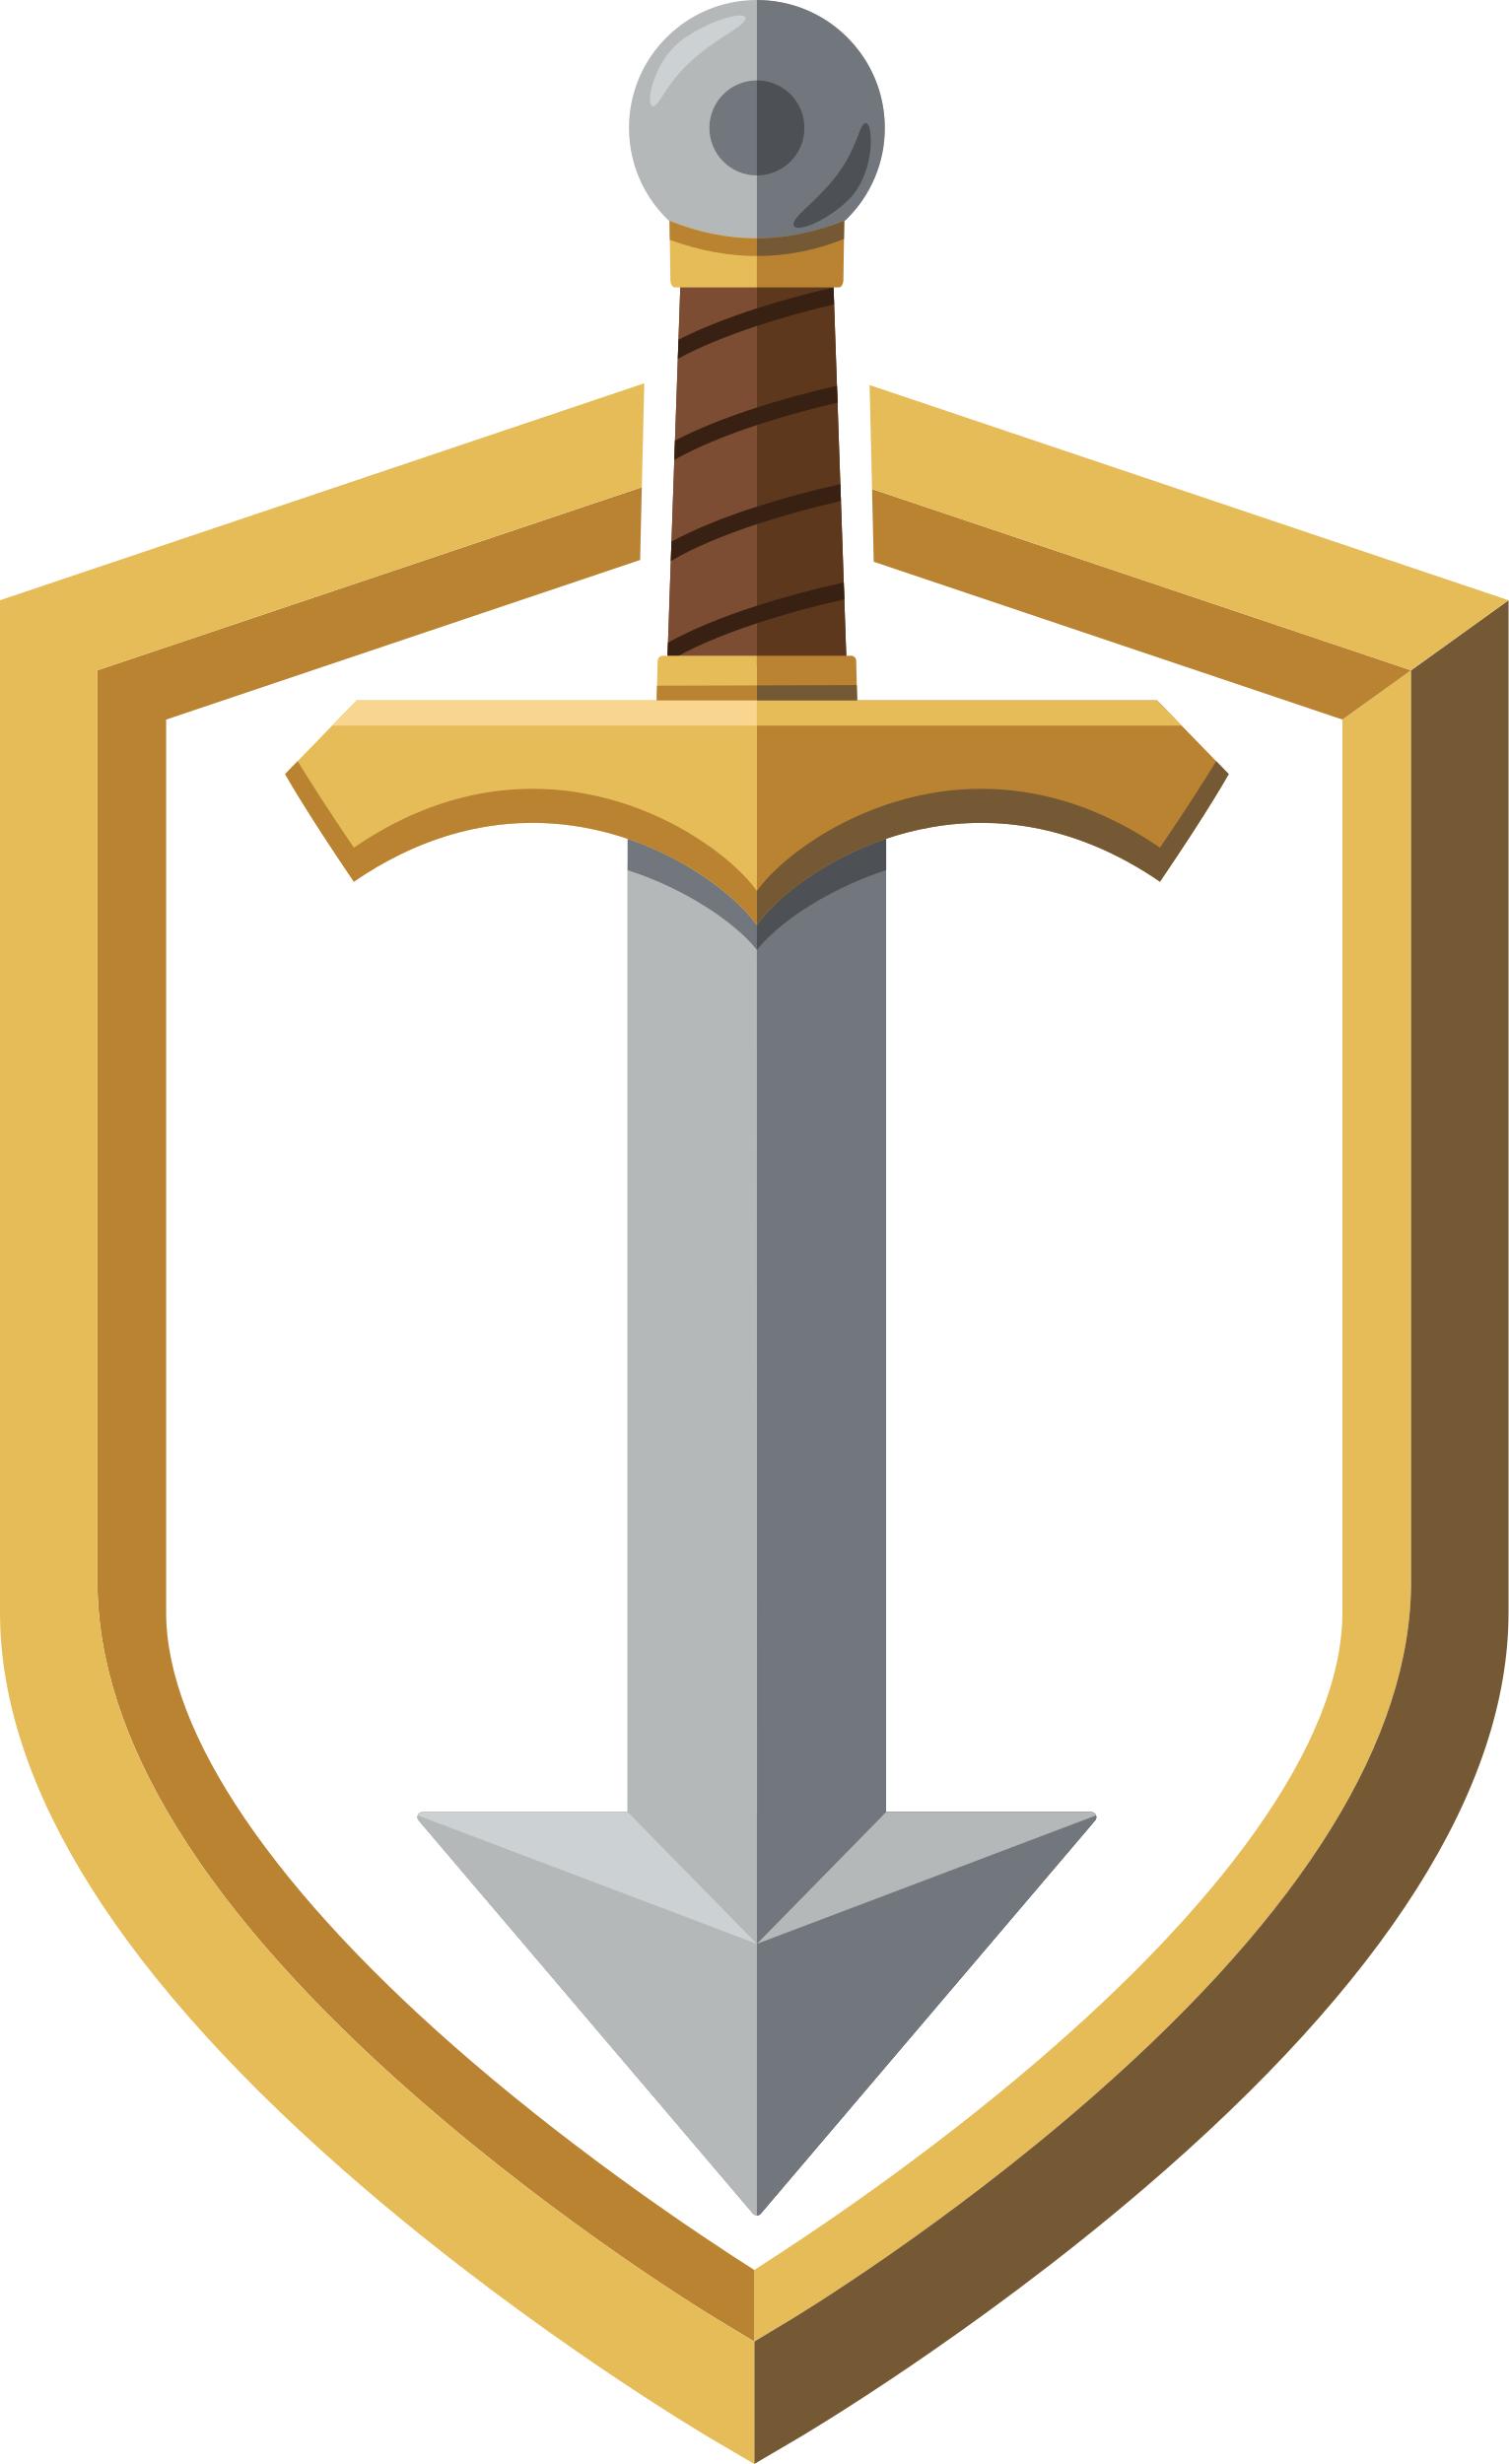
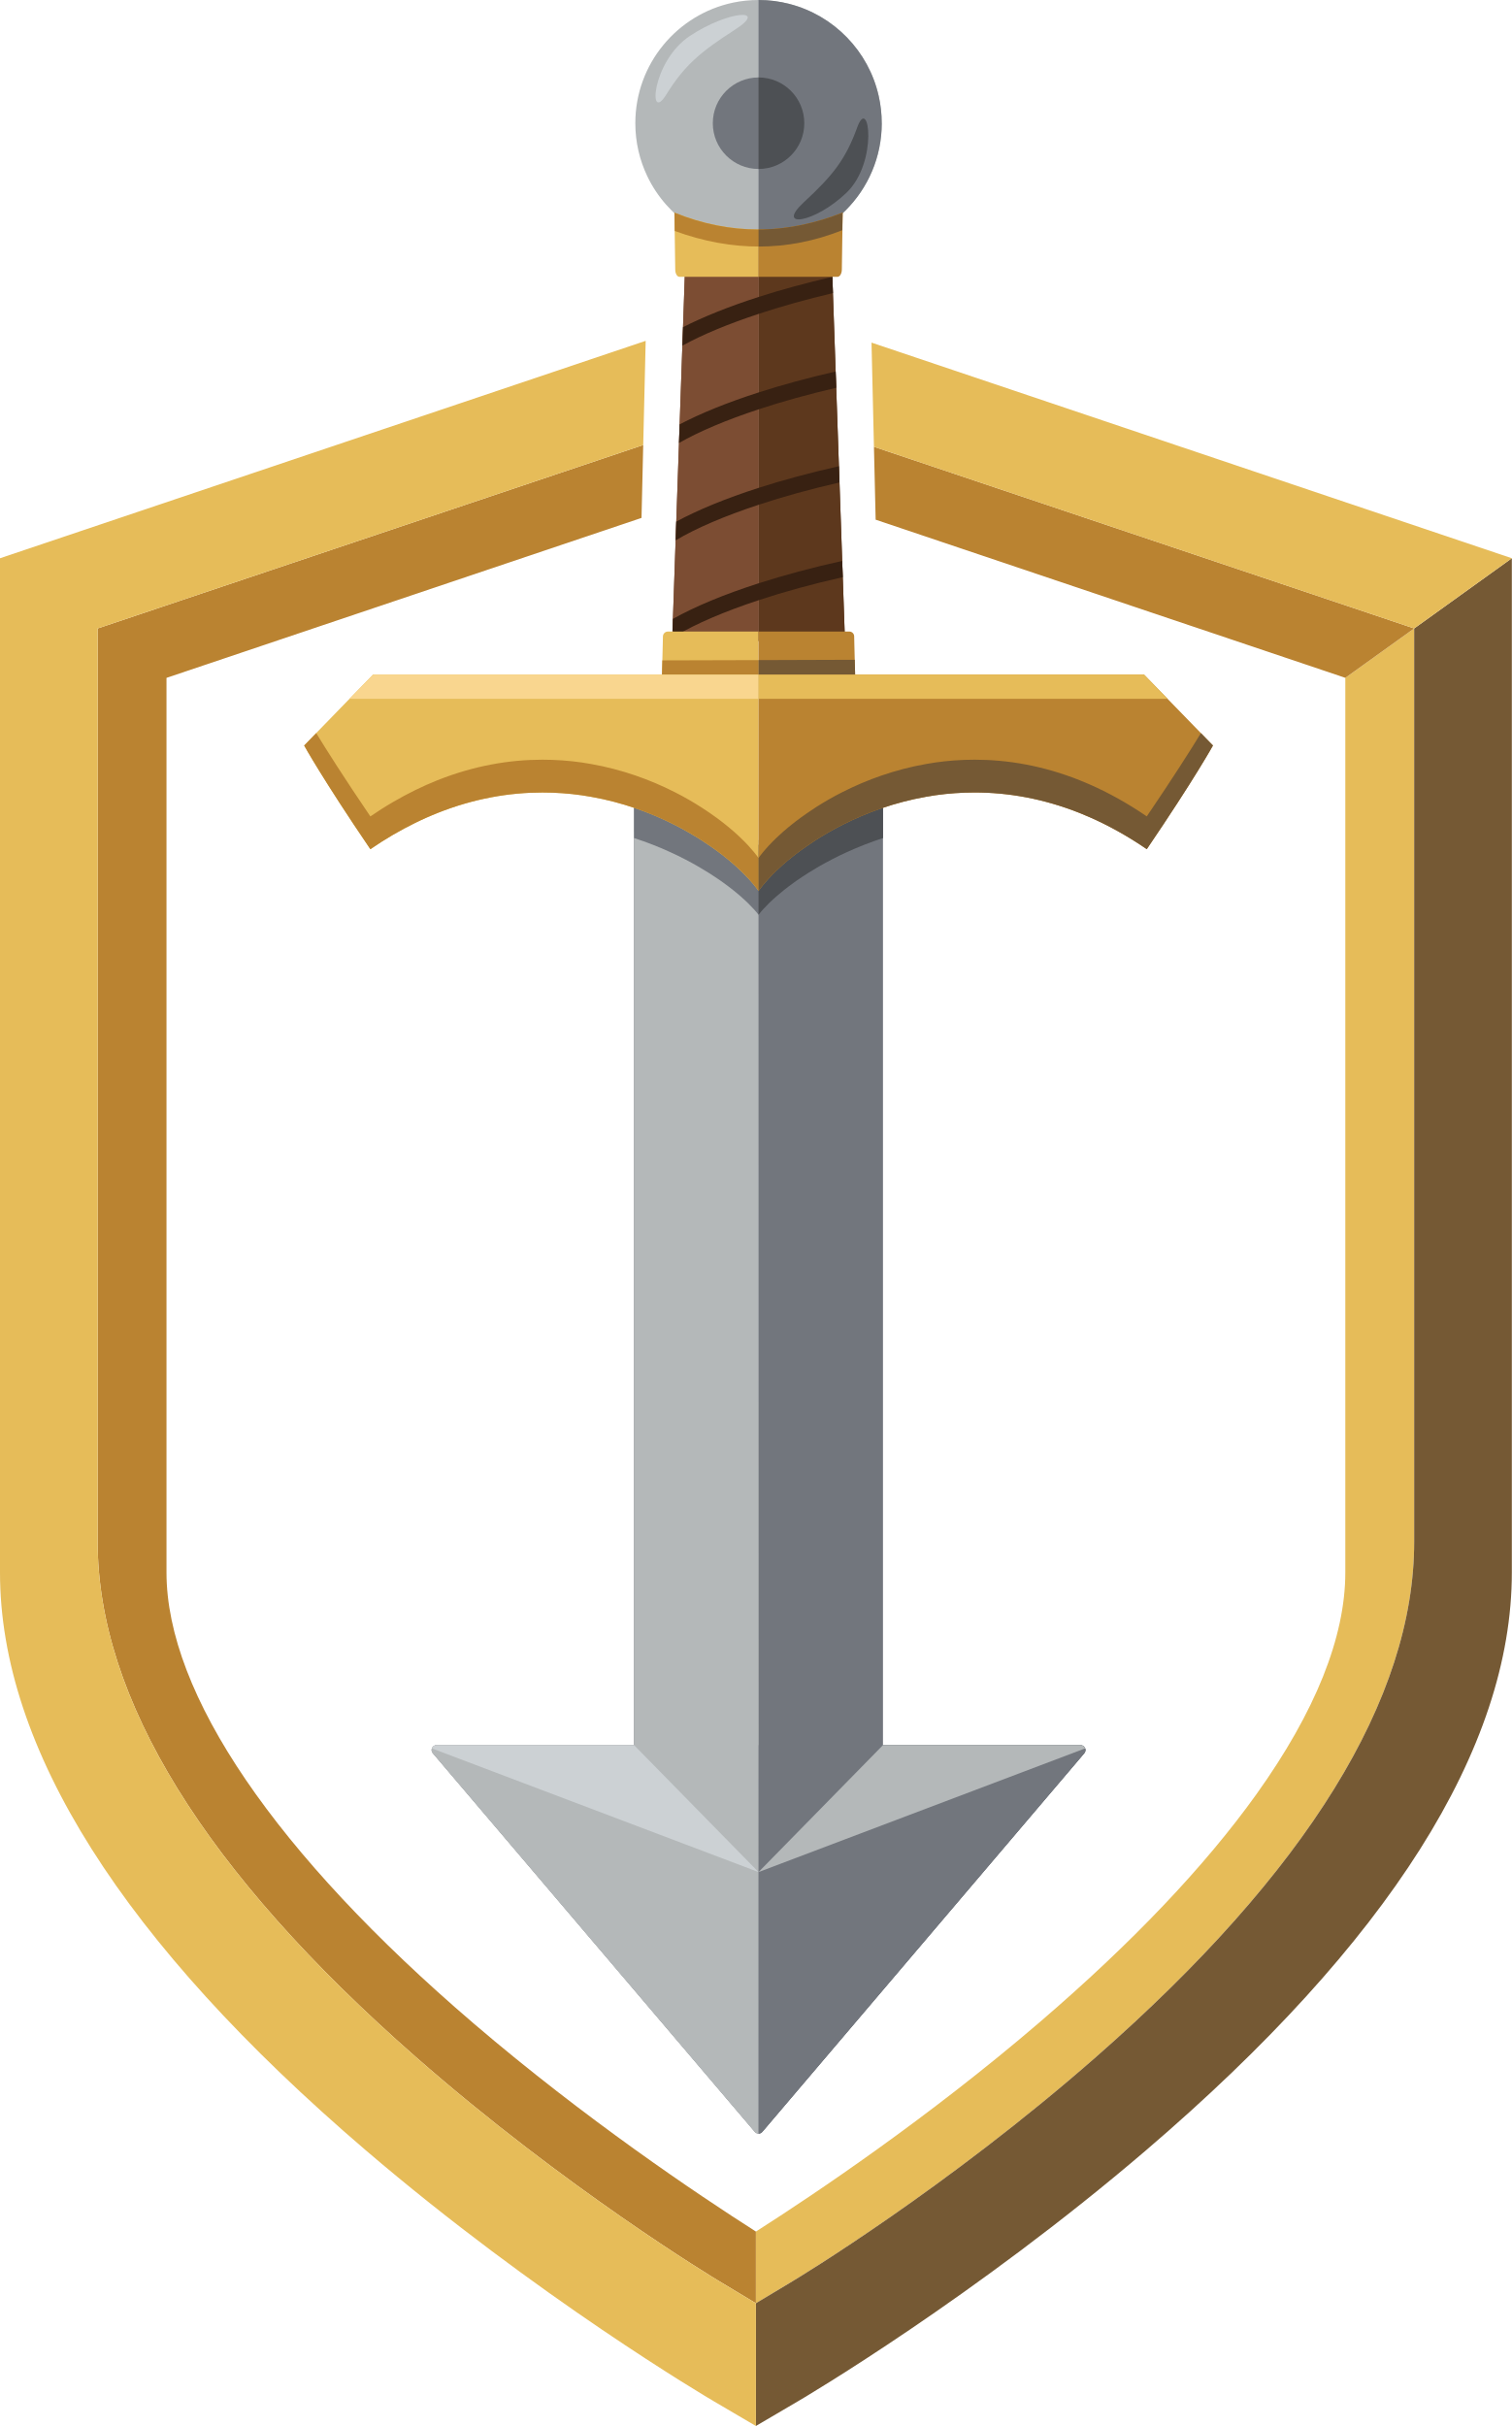
- <svg xmlns="http://www.w3.org/2000/svg" id="Ebene_2" data-name="Ebene 2" viewBox="0 0 454 741.57">
+ <svg xmlns="http://www.w3.org/2000/svg" id="Ebene_2" data-name="Ebene 2" viewBox="0 0 559 897.08">
  <defs>
    <style>
      .cls-1 {
        fill: #382112;
      }

      .cls-2 {
        fill: #b4b8b9;
      }

      .cls-3 {
        fill: #f9d68f;
      }

      .cls-4 {
        fill: #7c4d33;
      }

      .cls-5 {
        fill: #4d5054;
      }

      .cls-6 {
        fill: #72767d;
      }

      .cls-7 {
        fill: #ccd1d4;
      }

      .cls-8 {
        fill: #e6bc59;
      }

      .cls-9 {
        fill: #ba8331;
      }

      .cls-10 {
        fill: #5d381d;
      }

      .cls-11 {
        fill: #755934;
      }
    </style>
  </defs>
  <g id="Ebene_2-2" data-name="Ebene 2">
    <g>
-       <path class="cls-8" d="M424.66,201.73l-20.66,14.84v268.68c0,19.4-8.98,41.8-26.69,66.57-15.5,21.67-37.38,44.69-65.05,68.43-33.51,28.76-67.48,51.58-85.27,62.92v21.54h.01l11.02-6.63c1.87-1.12,46.16-27.91,91.09-67.32,63.41-55.63,95.56-107.68,95.56-154.72V201.73h-.01Z" />
-       <path class="cls-11" d="M424.67,201.73v274.31c0,47.04-32.15,99.09-95.56,154.72-44.93,39.41-89.22,66.2-91.09,67.32l-11.02,6.63h-.01v36.86s12.67-7.44,12.67-7.44c2.14-1.25,53.01-31.28,104.6-75.45,72.82-62.35,109.74-120.7,109.74-173.43V180.65l-29.33,21.08ZM215.98,698.08l11.01,6.63h0s-11.01-6.63-11.01-6.63Z" />
-       <path class="cls-9" d="M50,485.25V216.57l142.65-48.04.51-21.89L29.33,201.73v274.31c0,47.04,32.15,99.09,95.56,154.72,44.93,39.41,89.22,66.2,91.09,67.32l11.01,6.63v-21.54c-17.66-11.26-51.29-33.84-84.73-62.47-59.49-50.94-92.26-99.05-92.26-135.45ZM262.44,147.18l.51,21.89,94.16,31.71,1.17.39,45.72,15.4,20.66-14.84-162.22-54.55Z" />
-       <path class="cls-8" d="M215.98,698.08c-1.87-1.12-46.16-27.91-91.09-67.32-63.41-55.63-95.56-107.68-95.56-154.72V201.73l163.83-55.09.74-31.29L0,180.65v304.6c0,52.73,36.92,111.08,109.74,173.43,51.59,44.17,102.46,74.2,104.6,75.45l12.66,7.44v-36.86s-11.02-6.63-11.02-6.63ZM261.71,115.89l.73,31.29,162.22,54.55,29.34-21.08-192.29-64.76Z" />
-     </g>
-     <g>
-       <path class="cls-6" d="M329.58,547.88l-100.62,118.33c-.61.71-1.72.71-2.33,0l-100.62-118.33c-.85-.99-.14-2.52,1.16-2.52h61.73V242.78c15.89,5.77,29.46,0,33.37,5.01l5.52,16.27,7.88-3.67c3.92-5.01,15.13-11.85,31.01-17.61v302.58h61.73c1.31,0,2.02,1.53,1.17,2.52Z" />
-       <polygon class="cls-2" points="227.79 264.06 227.18 262.26 227.79 262.56 227.79 264.06" />
-       <path class="cls-2" d="M227.86,666.74c-.45.02-.91-.16-1.23-.53l-100.62-118.33c-.85-.99-.14-2.52,1.16-2.52h61.73v-285.47c4.02,1.31,7.82,2.8,11.36,4.43.79.36,1.57.73,2.34,1.1.68.34,1.36.68,2.03,1.03.07.03.15.07.22.11h.01c.73.38,1.46.76,2.17,1.16h0c.71.39,1.41.78,2.09,1.18,1.02.59,2.02,1.2,2.98,1.8.64.4,1.26.81,1.87,1.21.61.4,1.21.81,1.79,1.21.29.21.57.41.86.61.56.4,1.11.81,1.64,1.21.53.4,1.05.8,1.55,1.2.37.3.73.59,1.09.89.35.29.7.58,1.04.88.45.39.89.77,1.3,1.16.42.38.82.75,1.2,1.13,1.33,1.3,2.45,2.53,3.34,3.67l.07,382.87Z" />
-       <path class="cls-6" d="M329.58,547.88l-100.62,118.33c-.31.36-.74.54-1.17.53v-121.38h100.62c1.31,0,2.02,1.53,1.17,2.52Z" />
-       <path class="cls-2" d="M125.74,546.38c-.17.48-.12,1.05.27,1.5l100.62,118.33c.31.35.72.53,1.16.53v-81.71l-102.05-38.65Z" />
-       <path class="cls-7" d="M127.17,545.36c-.85,0-1.44.66-1.51,1.39.01-.13.04-.25.09-.37l102.05,38.65-38.89-39.67h-61.73Z" />
-       <path class="cls-6" d="M329.85,546.37c.17.48.12,1.06-.27,1.52l-100.63,118.33c-.31.35-.72.53-1.16.53v-81.71s102.06-38.66,102.06-38.66Z" />
-       <path class="cls-2" d="M328.4,545.36c.85,0,1.46.62,1.53,1.36-.01-.13-.04-.23-.08-.35l-102.06,38.66,38.89-39.67h61.72Z" />
-     </g>
-     <path class="cls-6" d="M266.68,244.78v17.11c-4.02,1.31-7.81,2.81-11.35,4.43-.79.36-1.57.73-2.34,1.1-.69.34-1.37.68-2.04,1.03h-.01c-.07.03-.14.07-.21.11-.74.38-1.47.77-2.18,1.16-.58.32-1.16.64-1.72.96-.25.15-.5.3-.75.44-.89.52-1.76,1.05-2.6,1.58-.64.4-1.27.8-1.88,1.21-.61.4-1.21.81-1.79,1.21-.29.2-.57.41-.85.61-.57.4-1.12.81-1.65,1.21-.53.4-1.05.8-1.55,1.2-.74.59-1.45,1.18-2.13,1.77-.45.39-.88.77-1.3,1.16-.42.38-.82.76-1.2,1.13-1.33,1.3-2.45,2.53-3.34,3.67-.89-1.14-2.01-2.37-3.34-3.67-.38-.38-.78-.75-1.2-1.13-.41-.39-.85-.77-1.3-1.16-.34-.3-.69-.59-1.04-.88-.36-.3-.72-.59-1.09-.89-.5-.4-1.02-.8-1.55-1.2-.53-.4-1.08-.81-1.64-1.21-.29-.2-.57-.4-.86-.61-.58-.4-1.18-.81-1.79-1.21-.61-.4-1.23-.81-1.87-1.21-.96-.6-1.96-1.21-2.98-1.8-.68-.4-1.38-.79-2.09-1.18h0c-.71-.4-1.44-.78-2.17-1.16h-.01c-.07-.04-.15-.08-.22-.11-.67-.35-1.35-.69-2.03-1.03-.77-.37-1.55-.74-2.34-1.1-3.54-1.63-7.34-3.12-11.36-4.43v-17.11c15.89,5.77,29.46,0,33.37,5.01l5.52,16.27,7.88-3.67c3.92-5.01,15.13-11.85,31.01-17.61Z" />
-     <path class="cls-5" d="M266.68,244.78v17.11c-4.02,1.31-7.81,2.81-11.35,4.43-.79.36-1.57.73-2.34,1.1-.69.34-1.37.68-2.04,1.03h-.01c-.07.03-.14.07-.21.11-.74.38-1.47.77-2.18,1.16-.58.32-1.16.64-1.72.96-.25.15-.5.3-.75.44-.89.52-1.76,1.05-2.6,1.58-.64.4-1.27.8-1.88,1.21-.61.4-1.21.81-1.79,1.21-.29.2-.57.41-.85.61-.57.4-1.12.81-1.65,1.21-.53.4-1.05.8-1.55,1.2-.74.59-1.45,1.18-2.13,1.77-.45.39-.88.77-1.3,1.16-.42.38-.82.76-1.2,1.13-1.33,1.3-2.45,2.53-3.34,3.67v-19.81l7.88-3.67c3.92-5.01,15.13-11.85,31.01-17.61Z" />
-     <g>
-       <path class="cls-8" d="M232.12,273.32c-.4.4-.78.8-1.14,1.19-1.26,1.36-2.33,2.66-3.18,3.86v-67.59h-120.44l-21.56,22.18s5.73,10.38,20.69,32.4c1.18-.81,2.36-1.58,3.53-2.33,1.17-.74,2.34-1.46,3.51-2.14,1.17-.69,2.34-1.34,3.5-1.96,1.16-.62,2.33-1.21,3.48-1.79,1.16-.57,2.31-1.11,3.47-1.62,1.16-.51,2.3-.99,3.45-1.45,11.44-4.55,22.48-6.42,32.82-6.42,4.2,0,8.3.31,12.24.87.99.15,1.97.31,2.94.48,9.7,1.71,18.49,4.91,26.06,8.75.75.38,1.5.77,2.23,1.16.65.36,1.3.72,1.94,1.09.07.03.14.07.21.12h0c.7.4,1.39.8,2.07,1.23h0c.68.41,1.35.82,2,1.25.97.62,1.93,1.27,2.85,1.9.61.42,1.2.86,1.79,1.28.58.42,1.16.86,1.71,1.28.28.22.54.43.82.64.53.42,1.06.86,1.57,1.28.51.42,1,.85,1.48,1.27.35.32.7.62,1.04.94.33.31.67.61.99.93.43.41.85.81,1.24,1.23.4.4.78.79,1.15,1.19,1.27,1.37,2.34,2.67,3.19,3.88.85-1.2,1.92-2.5,3.19-3.88.36-.39.74-.79,1.15-1.19.23-.24.47-.47.71-.7-.24.24-.48.47-.72.71Z" />
-       <path class="cls-9" d="M369.79,232.96s-5.73,10.39-20.69,32.4c-6.06-4.15-12.08-7.47-17.99-10.05-.99-.44-1.97-.85-2.96-1.24-11.44-4.55-22.48-6.42-32.82-6.42-4.21,0-8.3.3-12.25.86-.98.15-1.97.31-2.93.48-9.7,1.71-18.5,4.91-26.07,8.75-.75.38-1.5.77-2.23,1.16-.66.36-1.31.72-1.95,1.09h-.01c-.06.03-.13.07-.2.11-.7.4-1.4.82-2.08,1.23-.55.34-1.11.67-1.64,1.01-.24.16-.48.32-.72.47-.85.55-1.68,1.11-2.48,1.67-.61.42-1.21.84-1.79,1.27-.59.43-1.16.86-1.71,1.28-.28.21-.55.44-.82.65-.54.42-1.06.85-1.57,1.27-.51.43-1,.85-1.48,1.27-.71.63-1.38,1.25-2.03,1.87-.43.41-.84.82-1.25,1.23-.4.4-.78.8-1.14,1.19-1.26,1.36-2.33,2.66-3.18,3.86v-67.59s120.42,0,120.42,0l21.57,22.18Z" />
-       <path class="cls-9" d="M227.79,268.14s0-.01.01-.01v10.24s-.01.01-.01.02c-.85-1.21-1.92-2.51-3.19-3.88-.36-.4-.74-.79-1.14-1.19-.4-.41-.82-.82-1.25-1.23-.32-.31-.65-.62-.99-.93-.34-.31-.69-.62-1.04-.94-.48-.42-.97-.84-1.48-1.27-.5-.42-1.03-.85-1.56-1.27-.28-.21-.55-.43-.83-.65-.55-.42-1.12-.85-1.7-1.28-.59-.42-1.18-.85-1.79-1.27-.92-.64-1.87-1.28-2.85-1.91-.64-.42-1.31-.83-1.99-1.24h-.01c-.68-.42-1.37-.83-2.07-1.23h-.01c-.07-.04-.14-.08-.21-.11-.64-.37-1.29-.73-1.94-1.09-.73-.39-1.48-.78-2.23-1.16-7.57-3.84-16.37-7.04-26.07-8.75-.97-.17-1.95-.33-2.94-.48-3.94-.56-8.04-.86-12.24-.86-10.34,0-21.38,1.87-32.82,6.42-1.15.45-2.29.94-3.45,1.45-1.15.5-2.31,1.04-3.46,1.61-1.16.57-2.32,1.17-3.49,1.79-1.16.62-2.33,1.28-3.5,1.96-1.18.69-2.34,1.41-3.52,2.15-1.17.75-2.35,1.52-3.53,2.33-14.96-22.01-20.69-32.4-20.69-32.4l3.77-3.88c3.22,5.27,8.66,13.88,16.92,26.03,1.18-.81,2.36-1.58,3.53-2.33,1.18-.74,2.34-1.46,3.52-2.15,1.17-.68,2.34-1.34,3.5-1.96,1.17-.62,2.33-1.21,3.49-1.79,1.15-.57,2.31-1.1,3.46-1.61,1.16-.51,2.3-.99,3.45-1.45,11.44-4.55,22.48-6.42,32.82-6.42,4.2,0,8.3.3,12.24.86.99.15,1.97.31,2.94.48,9.7,1.71,18.5,4.91,26.07,8.75.75.38,1.5.77,2.23,1.16.65.36,1.3.72,1.94,1.09.07.03.14.07.21.11h.01c.7.4,1.39.81,2.07,1.23h.01c.68.41,1.35.82,1.99,1.25.98.62,1.93,1.26,2.85,1.9.61.42,1.2.85,1.79,1.27.58.43,1.15.86,1.7,1.28.28.22.55.44.83.65.53.42,1.06.85,1.56,1.28.51.42,1,.84,1.48,1.26.35.32.7.63,1.04.94.34.31.67.62.99.93.43.41.85.82,1.25,1.23.4.4.78.79,1.14,1.19,1.27,1.38,2.34,2.67,3.19,3.88Z" />
-       <path class="cls-11" d="M369.79,232.96s-5.73,10.39-20.69,32.4c-6.06-4.15-12.08-7.47-17.99-10.05-.99-.44-1.97-.85-2.96-1.24-11.44-4.55-22.48-6.42-32.82-6.42-4.21,0-8.3.3-12.25.86-.98.15-1.97.31-2.93.48-9.7,1.71-18.5,4.91-26.07,8.75-.75.38-1.5.77-2.23,1.16-.66.36-1.31.72-1.95,1.09h-.01c-.06.03-.13.07-.2.11-.7.4-1.4.82-2.08,1.23-.55.34-1.11.67-1.64,1.01-.24.16-.48.32-.72.47-.85.55-1.68,1.11-2.48,1.67-.61.42-1.21.84-1.79,1.27-.59.43-1.16.86-1.71,1.28-.28.21-.55.44-.82.65-.54.42-1.06.85-1.57,1.27-.51.43-1,.85-1.48,1.27-.71.63-1.38,1.25-2.03,1.87-.43.41-.84.82-1.25,1.23-.4.4-.78.8-1.14,1.19-.32.34-.62.68-.91,1.01-.87.99-1.63,1.95-2.27,2.85v-10.25c.43-.61.92-1.25,1.47-1.91.25-.31.52-.62.8-.93.06-.08.13-.16.21-.24.22-.26.46-.52.7-.78.36-.39.74-.79,1.14-1.19.41-.41.82-.82,1.25-1.23.65-.62,1.32-1.24,2.03-1.87.48-.42.97-.84,1.48-1.27.51-.42,1.03-.85,1.57-1.27.27-.21.54-.44.82-.65.55-.42,1.12-.85,1.71-1.28.58-.43,1.18-.85,1.79-1.27.8-.56,1.63-1.12,2.48-1.67.24-.15.48-.31.72-.47.53-.34,1.09-.67,1.64-1.01.68-.41,1.38-.83,2.08-1.23.07-.04.14-.08.2-.11h.01c.64-.37,1.29-.73,1.95-1.09.73-.39,1.48-.78,2.23-1.16,7.57-3.84,16.37-7.04,26.07-8.75.96-.17,1.95-.33,2.93-.48,3.95-.56,8.04-.86,12.25-.86,10.34,0,21.38,1.87,32.82,6.42.99.39,1.97.8,2.96,1.24,5.91,2.58,11.93,5.9,17.99,10.05,8.25-12.14,13.7-20.75,16.92-26.02l3.77,3.87Z" />
-       <polygon class="cls-3" points="227.79 210.78 227.79 218.38 99.97 218.38 107.36 210.78 227.79 210.78" />
-       <polygon class="cls-8" points="355.61 218.38 227.79 218.38 227.79 210.78 348.22 210.78 355.61 218.38" />
-     </g>
-     <g>
-       <polygon class="cls-10" points="227.79 200.28 254.79 200.28 250.53 77.05 250.45 77.05 227.79 77.05 227.79 200.28" />
-       <polygon class="cls-4" points="205.14 77.05 205.06 77.05 200.79 200.28 227.79 200.28 227.79 77.05 205.14 77.05" />
-       <polygon class="cls-10" points="254.79 200.28 227.79 200.28 227.79 77.05 250.53 77.05 250.63 79.87 250.86 86.5 251.03 91.59 251.88 116.09 252.06 121.18 252.9 145.69 253.08 150.77 253.93 175.29 254.1 180.37 254.79 200.28" />
-       <polygon class="cls-4" points="227.79 77.05 227.79 200.28 200.79 200.28 200.9 197.03 201.03 193.41 201.88 168.84 202.08 163 202.93 138.43 203.13 132.61 203.99 108.01 204.19 102.23 204.96 79.87 205.06 77.05 227.79 77.05" />
-       <path class="cls-1" d="M200.9,197.03l.99,1.66c6.44-3.83,15.37-7.64,25.9-11.11,7.97-2.64,16.86-5.08,26.31-7.21l-.17-5.08c-9.41,2.09-18.21,4.46-26.14,7.01-10.67,3.43-19.78,7.2-26.76,11.11l-.13,3.62Z" />
-       <path class="cls-1" d="M252.06,121.18c-8.69,2.02-16.88,4.3-24.27,6.74-9.98,3.29-18.51,6.88-24.86,10.51l.2-5.82c6.67-3.5,15.03-6.87,24.66-9.97,7.35-2.37,15.45-4.57,24.09-6.55l.18,5.09Z" />
-       <path class="cls-1" d="M253.08,150.77c-9.06,2.08-17.61,4.44-25.29,6.98-10.53,3.47-19.46,7.28-25.9,11.11v-.02s.19-5.84.19-5.84c6.83-3.7,15.57-7.27,25.71-10.54,7.64-2.45,16.08-4.73,25.11-6.77l.18,5.08Z" />
-       <path class="cls-1" d="M251.03,91.59c-8.3,1.96-16.14,4.16-23.24,6.51-9.43,3.11-17.57,6.48-23.8,9.91l.2-5.78c6.49-3.3,14.47-6.49,23.6-9.43,7.06-2.27,14.81-4.38,23.07-6.3l.17,5.09Z" />
-     </g>
-     <g>
-       <path class="cls-8" d="M199.48,197.36h28.31v13.42h-30.17l.23-8.99.07-2.9c.02-.8.63-1.45,1.41-1.52.05-.01.1-.01.15-.01Z" />
-       <path class="cls-9" d="M257.74,201.79l-.07-2.95c-.02-.82-.69-1.48-1.51-1.48h-28.37v13.42h30.18l-.23-8.99Z" />
-       <polygon class="cls-9" points="227.79 206.28 227.79 210.78 197.62 210.78 197.73 206.37 227.79 206.28" />
-       <polygon class="cls-11" points="257.97 210.78 227.79 210.78 227.79 206.28 257.85 206.18 257.97 210.78" />
-     </g>
-     <g>
-       <path class="cls-2" d="M266.29,38.5c0,21.26-17.23,38.5-38.5,38.5-15.32,0-28.55-8.95-34.75-21.91-2.4-5.02-3.75-10.65-3.75-16.59,0-18.53,13.1-34.01,30.54-37.68,2.57-.54,5.23-.82,7.96-.82,3.34,0,6.59.43,9.68,1.23,13.88,3.59,24.71,14.73,27.87,28.77.62,2.73.95,5.58.95,8.5Z" />
-       <path class="cls-6" d="M266.29,38.5c0,21.26-17.23,38.5-38.5,38.5V0c3.34,0,6.59.43,9.68,1.23,13.88,3.59,24.71,14.73,27.87,28.77.62,2.73.95,5.58.95,8.5Z" />
-       <circle class="cls-6" cx="227.79" cy="38.5" r="14.3" />
-       <path class="cls-5" d="M242.09,38.5c0,7.9-6.4,14.3-14.3,14.3v-28.6c7.9,0,14.3,6.4,14.3,14.3Z" />
-       <path class="cls-7" d="M198.92,29.61c-5.7,9.2-4.57-10.45,7.43-18.39,11.99-7.94,24.77-8.8,14.02-1.91s-15.74,11.1-21.45,20.3Z" />
-       <path class="cls-5" d="M258.64,39.75c3.7-10.18,6.62,10.92-3.39,20.49-10.01,9.57-22.32,11.3-13.31,2.95s13-13.27,16.7-23.45Z" />
-     </g>
-     <g>
-       <path class="cls-9" d="M254.08,66.45l-.26,17.76c-.01,1.27-.62,2.29-1.35,2.29h-24.68v-14.78c.48-.01.95-.01,1.43-.02,8.33-.16,16.61-1.91,24.82-5.23.01-.01.03-.01.04-.02Z" />
-       <path class="cls-8" d="M227.79,86.5v-14.78c.06,0,.12,0,.18,0-8.76,0-17.58-1.75-26.47-5.27l.26,17.84c.02,1.23.6,2.21,1.31,2.21h49.39s0,0,0,0h-24.68Z" />
-       <path class="cls-9" d="M253.96,71.94l.08-5.49c-17.68,6.99-35.19,7.07-52.54,0l.08,5.74c18.13,6.61,35.58,6.45,52.37-.24Z" />
-       <path class="cls-11" d="M254.04,66.45v.02l-.08,5.47c-8.56,3.41-17.28,5.12-26.17,5.11v-5.33c.48-.01.95-.01,1.43-.02,8.23-.21,16.5-1.97,24.82-5.25Z" />
+       <g>
+         <path class="cls-8" d="M522.87,232.39l-25.44,18.27v330.82c0,23.89-11.06,51.47-32.86,81.97-19.08,26.68-46.03,55.03-80.09,84.26-41.26,35.41-83.09,63.51-104.99,77.47v26.52h.01l13.57-8.16c2.3-1.38,56.84-34.36,112.16-82.89,78.08-68.5,117.66-132.58,117.66-190.5V232.39h-.01Z" />
+         <path class="cls-11" d="M522.89,232.39v337.75c0,57.92-39.59,122.01-117.66,190.5-55.32,48.52-109.85,81.51-112.16,82.89l-13.57,8.16h-.01v45.38s15.6-9.16,15.6-9.16c2.63-1.54,65.27-38.51,128.79-92.9,89.66-76.77,135.12-148.62,135.12-213.54V206.43l-36.11,25.96ZM265.93,843.53l13.56,8.16h0s-13.56-8.16-13.56-8.16Z" />
+         <path class="cls-9" d="M61.56,581.48V250.66l175.64-59.15.63-26.95L36.11,232.39v337.75c0,57.92,39.59,122.01,117.66,190.5,55.32,48.52,109.85,81.51,112.16,82.89l13.56,8.16v-26.52c-21.74-13.86-63.15-41.67-104.33-76.92-73.25-62.72-113.6-121.96-113.6-166.78ZM323.14,165.22l.63,26.95,115.94,39.04,1.44.48,56.29,18.96,25.44-18.27-199.74-67.17Z" />
+         <path class="cls-8" d="M265.93,843.53c-2.3-1.38-56.84-34.36-112.16-82.89-78.08-68.5-117.66-132.58-117.66-190.5V232.39l201.72-67.83.91-38.53L0,206.43v375.05c0,64.93,45.46,136.77,135.12,213.54,63.52,54.39,126.16,91.36,128.79,92.9l15.59,9.16v-45.38s-13.57-8.16-13.57-8.16ZM322.24,126.69l.9,38.53,199.74,67.17,36.13-25.96-236.76-79.74Z" />
+       </g>
+       <g>
+         <path class="cls-6" d="M400.92,648.3l-119.06,140.02c-.72.84-2.04.84-2.76,0l-119.06-140.02c-1.01-1.17-.17-2.98,1.37-2.98h73.04v-358.04c18.8,6.83,34.86,0,39.49,5.93l6.53,19.25,9.32-4.34c4.64-5.93,17.9-14.02,36.69-20.84v358.04h73.04c1.55,0,2.39,1.81,1.38,2.98Z" />
+         <polygon class="cls-2" points="280.47 312.46 279.75 310.33 280.47 310.68 280.47 312.46" />
+         <path class="cls-2" d="M280.56,788.94c-.53.02-1.08-.19-1.46-.63l-119.06-140.02c-1.01-1.17-.17-2.98,1.37-2.98h73.04v-337.79c4.76,1.55,9.25,3.31,13.44,5.24.93.43,1.86.86,2.77,1.3.8.4,1.61.8,2.4,1.22.08.04.18.08.26.13h.01c.86.45,1.73.9,2.57,1.37h.01c.84.46,1.67.92,2.47,1.4,1.21.7,2.39,1.42,3.53,2.13.76.47,1.49.96,2.21,1.43.72.47,1.43.96,2.12,1.43.34.25.67.49,1.02.72.66.47,1.31.96,1.94,1.43.63.47,1.24.95,1.83,1.42.44.35.86.7,1.29,1.05.41.34.83.69,1.23,1.04.53.46,1.05.91,1.54,1.37.5.45.97.89,1.42,1.34,1.57,1.54,2.9,2.99,3.95,4.34l.08,453.05Z" />
+         <path class="cls-6" d="M400.92,648.3l-119.06,140.02c-.37.43-.88.64-1.38.63l.05-143.63h119.01c1.55,0,2.39,1.81,1.38,2.98Z" />
+         <path class="cls-2" d="M159.72,646.52c-.21.57-.15,1.24.32,1.78l119.06,140.02c.37.41.85.63,1.37.63v-96.69l-120.75-45.73Z" />
+         <path class="cls-7" d="M161.41,645.32c-1.01,0-1.7.78-1.79,1.64.02-.15.05-.3.1-.44l120.75,45.73-46.02-46.94h-73.04Z" />
+         <path class="cls-6" d="M401.24,646.51c.21.57.14,1.26-.32,1.79l-119.07,140.01c-.37.41-.85.63-1.37.63v-96.69s120.77-45.74,120.77-45.74Z" />
+         <path class="cls-2" d="M399.52,645.32c1.01,0,1.73.74,1.82,1.6-.02-.15-.05-.27-.1-.41l-120.77,45.74,46.01-46.94h73.04Z" />
+       </g>
+       <path class="cls-6" d="M326.49,289.64v20.25c-4.76,1.55-9.24,3.33-13.43,5.24-.93.43-1.86.86-2.77,1.3-.82.4-1.62.8-2.41,1.22h-.01c-.08.04-.17.08-.25.13-.88.45-1.74.91-2.58,1.37-.69.38-1.37.76-2.04,1.14-.3.18-.59.35-.89.52-1.05.62-2.08,1.24-3.08,1.87-.76.47-1.5.95-2.22,1.43-.72.47-1.43.96-2.12,1.43-.34.24-.67.49-1.01.72-.67.47-1.33.96-1.95,1.43-.63.47-1.24.95-1.83,1.42-.88.7-1.72,1.4-2.52,2.09-.53.46-1.04.91-1.54,1.37-.5.45-.97.9-1.42,1.34-1.57,1.54-2.9,2.99-3.95,4.34-1.05-1.35-2.38-2.8-3.95-4.34-.45-.45-.92-.89-1.42-1.34-.49-.46-1.01-.91-1.54-1.37-.4-.35-.82-.7-1.23-1.04-.43-.35-.85-.7-1.29-1.05-.59-.47-1.21-.95-1.83-1.42-.63-.47-1.28-.96-1.94-1.43-.34-.24-.67-.47-1.02-.72-.69-.47-1.4-.96-2.12-1.43-.72-.47-1.46-.96-2.21-1.43-1.14-.71-2.32-1.43-3.53-2.13-.8-.47-1.63-.93-2.47-1.4h-.01c-.84-.47-1.7-.92-2.57-1.37h-.01c-.08-.05-.18-.09-.26-.13-.79-.41-1.6-.82-2.4-1.22-.91-.44-1.83-.88-2.77-1.3-4.19-1.93-8.69-3.69-13.44-5.24v-20.25c18.8,6.83,34.86,0,39.49,5.93l6.53,19.25,9.32-4.34c4.64-5.93,17.9-14.02,36.69-20.84Z" />
+       <path class="cls-5" d="M326.49,289.64v20.25c-4.76,1.55-9.24,3.33-13.43,5.24-.93.43-1.86.86-2.77,1.3-.82.4-1.62.8-2.41,1.22h-.01c-.08.04-.17.08-.25.13-.88.45-1.74.91-2.58,1.37-.69.38-1.37.76-2.04,1.14-.3.18-.59.35-.89.52-1.05.62-2.08,1.24-3.08,1.87-.76.47-1.5.95-2.22,1.43-.72.47-1.43.96-2.12,1.43-.34.24-.67.49-1.01.72-.67.47-1.33.96-1.95,1.43-.63.47-1.24.95-1.83,1.42-.88.7-1.72,1.4-2.52,2.09-.53.46-1.04.91-1.54,1.37-.5.45-.97.9-1.42,1.34-1.57,1.54-2.9,2.99-3.95,4.34v-23.44l9.32-4.34c4.64-5.93,17.9-14.02,36.69-20.84Z" />
+       <g>
+         <path class="cls-8" d="M285.6,323.41c-.47.47-.92.95-1.35,1.41-1.49,1.61-2.76,3.15-3.76,4.57v-79.98h-142.52l-25.51,26.25s6.78,12.29,24.48,38.34c1.4-.96,2.79-1.88,4.18-2.76,1.39-.87,2.77-1.72,4.16-2.54,1.39-.81,2.77-1.59,4.15-2.32,1.38-.74,2.76-1.44,4.12-2.11,1.37-.67,2.73-1.31,4.1-1.91,1.37-.6,2.72-1.18,4.08-1.71,13.53-5.39,26.61-7.6,38.84-7.6,4.97,0,9.82.36,14.48,1.02,1.17.18,2.33.36,3.48.56,11.48,2.02,21.88,5.81,30.84,10.35.89.45,1.77.91,2.64,1.38.77.42,1.54.85,2.29,1.29.08.04.17.09.25.14h.01c.82.48,1.65.95,2.45,1.45h.01c.8.49,1.59.98,2.36,1.47,1.15.74,2.28,1.5,3.37,2.25.72.5,1.42,1.01,2.11,1.51.69.5,1.37,1.01,2.02,1.51.33.26.64.51.97.76.63.5,1.25,1.01,1.85,1.51.6.5,1.19,1,1.75,1.5.42.37.82.74,1.23,1.11.4.36.79.72,1.17,1.1.51.49,1.01.96,1.47,1.45.47.48.93.94,1.36,1.41,1.5,1.63,2.77,3.16,3.77,4.59,1.01-1.42,2.27-2.96,3.77-4.59.43-.46.88-.94,1.36-1.41.27-.28.56-.56.84-.83-.28.28-.57.56-.85.84Z" />
+         <path class="cls-9" d="M448.5,275.66s-6.78,12.29-24.48,38.34c-7.17-4.91-14.29-8.84-21.29-11.89-1.17-.52-2.33-1.01-3.5-1.47-13.54-5.38-26.6-7.6-38.84-7.6-4.98,0-9.82.36-14.5,1.02-1.16.18-2.33.37-3.47.57-11.48,2.02-21.89,5.81-30.85,10.35-.89.45-1.77.91-2.64,1.37-.78.43-1.55.85-2.31,1.29h-.01c-.07.04-.15.08-.24.13-.83.47-1.66.97-2.46,1.46-.65.4-1.31.79-1.94,1.2-.28.19-.57.38-.85.56-1.01.65-1.99,1.31-2.93,1.98-.72.5-1.43.99-2.12,1.5-.7.51-1.37,1.02-2.02,1.51-.33.25-.65.52-.97.77-.64.5-1.25,1.01-1.86,1.5-.6.51-1.18,1.01-1.75,1.5-.84.75-1.63,1.48-2.4,2.21-.51.49-.99.97-1.48,1.46-.47.47-.92.95-1.35,1.41-1.49,1.61-2.76,3.15-3.76,4.57v-79.98s142.49,0,142.49,0l25.52,26.25Z" />
+         <path class="cls-9" d="M280.47,317.29s0-.01.01-.01v12.12s-.01.01-.01.02c-1.01-1.43-2.27-2.97-3.77-4.59-.43-.47-.88-.93-1.35-1.41-.47-.49-.97-.97-1.48-1.46-.38-.37-.77-.73-1.17-1.1-.4-.37-.82-.73-1.23-1.11-.57-.5-1.15-.99-1.75-1.5-.59-.5-1.22-1.01-1.85-1.5-.33-.25-.65-.51-.98-.77-.65-.5-1.33-1.01-2.01-1.51-.7-.5-1.4-1.01-2.12-1.5-1.09-.76-2.21-1.51-3.37-2.26-.76-.5-1.55-.98-2.35-1.47h-.01c-.8-.5-1.62-.98-2.45-1.46h-.01c-.08-.05-.17-.09-.25-.13-.76-.44-1.53-.86-2.3-1.29-.86-.46-1.75-.92-2.64-1.37-8.96-4.54-19.37-8.33-30.85-10.35-1.15-.2-2.31-.39-3.48-.57-4.66-.66-9.51-1.02-14.48-1.02-12.24,0-25.3,2.21-38.84,7.6-1.36.53-2.71,1.11-4.08,1.72-1.36.59-2.73,1.23-4.09,1.91-1.37.67-2.75,1.38-4.13,2.12-1.37.73-2.76,1.51-4.14,2.32-1.4.82-2.77,1.67-4.17,2.54-1.38.89-2.78,1.8-4.18,2.76-17.7-26.04-24.48-38.34-24.48-38.34l4.46-4.59c3.81,6.24,10.25,16.42,20.02,30.8,1.4-.96,2.79-1.87,4.18-2.76,1.4-.88,2.77-1.73,4.17-2.54,1.38-.8,2.77-1.59,4.14-2.32,1.38-.73,2.76-1.43,4.13-2.12,1.36-.67,2.73-1.3,4.09-1.91,1.37-.6,2.72-1.17,4.08-1.72,13.54-5.38,26.6-7.6,38.84-7.6,4.97,0,9.82.36,14.48,1.02,1.17.18,2.33.37,3.48.57,11.48,2.02,21.89,5.81,30.85,10.35.89.45,1.77.91,2.64,1.37.77.43,1.54.85,2.3,1.29.08.04.17.08.25.13h.01c.83.47,1.64.96,2.45,1.46h.01c.8.49,1.6.97,2.35,1.48,1.16.73,2.28,1.49,3.37,2.25.72.5,1.42,1.01,2.12,1.5.69.51,1.36,1.02,2.01,1.51.33.26.65.52.98.77.63.5,1.25,1.01,1.85,1.51.6.5,1.18.99,1.75,1.49.41.38.83.75,1.23,1.11.4.37.79.73,1.17,1.1.51.49,1.01.97,1.48,1.46.47.47.92.93,1.35,1.41,1.5,1.63,2.77,3.16,3.77,4.59Z" />
+         <path class="cls-11" d="M448.5,275.66s-6.78,12.29-24.48,38.34c-7.17-4.91-14.29-8.84-21.29-11.89-1.17-.52-2.33-1.01-3.5-1.47-13.54-5.38-26.6-7.6-38.84-7.6-4.98,0-9.82.36-14.5,1.02-1.16.18-2.33.37-3.47.57-11.48,2.02-21.89,5.81-30.85,10.35-.89.45-1.77.91-2.64,1.37-.78.43-1.55.85-2.31,1.29h-.01c-.07.04-.15.08-.24.13-.83.47-1.66.97-2.46,1.46-.65.4-1.31.79-1.94,1.2-.28.19-.57.38-.85.56-1.01.65-1.99,1.31-2.93,1.98-.72.5-1.43.99-2.12,1.5-.7.51-1.37,1.02-2.02,1.51-.33.25-.65.52-.97.77-.64.5-1.25,1.01-1.86,1.5-.6.51-1.18,1.01-1.75,1.5-.84.75-1.63,1.48-2.4,2.21-.51.49-.99.97-1.48,1.46-.47.47-.92.95-1.35,1.41-.38.4-.73.8-1.08,1.2-1.03,1.17-1.93,2.31-2.69,3.37v-12.13c.51-.72,1.09-1.48,1.74-2.26.3-.37.62-.73.95-1.1.07-.09.15-.19.25-.28.26-.31.54-.62.83-.92.43-.46.88-.93,1.35-1.41.49-.49.97-.97,1.48-1.46.77-.73,1.56-1.47,2.4-2.21.57-.5,1.15-.99,1.75-1.5.6-.5,1.22-1.01,1.86-1.5.32-.25.64-.52.97-.77.65-.5,1.33-1.01,2.02-1.51.69-.51,1.4-1.01,2.12-1.5.95-.66,1.93-1.33,2.93-1.98.28-.18.57-.37.85-.56.63-.4,1.29-.79,1.94-1.2.8-.49,1.63-.98,2.46-1.46.08-.05.17-.09.24-.13h.01c.76-.44,1.53-.86,2.31-1.29.86-.46,1.75-.92,2.64-1.37,8.96-4.54,19.37-8.33,30.85-10.35,1.14-.2,2.31-.39,3.47-.57,4.67-.66,9.51-1.02,14.5-1.02,12.24,0,25.3,2.21,38.84,7.6,1.17.46,2.33.95,3.5,1.47,6.99,3.05,14.12,6.98,21.29,11.89,9.76-14.37,16.21-24.55,20.02-30.79l4.46,4.58Z" />
+         <polygon class="cls-3" points="280.47 249.41 280.47 258.4 129.22 258.4 137.97 249.41 280.47 249.41" />
+         <polygon class="cls-8" points="431.72 258.4 280.47 258.4 280.47 249.41 422.98 249.41 431.72 258.4" />
+       </g>
+       <g>
+         <polygon class="cls-10" points="280.48 236.99 312.43 236.99 307.38 91.18 307.28 91.18 280.48 91.18 280.48 236.99" />
+         <polygon class="cls-4" points="253.67 91.18 253.57 91.18 248.53 236.99 280.48 236.99 280.48 91.18 253.67 91.18" />
+         <polygon class="cls-10" points="312.42 236.99 280.47 236.99 280.47 91.17 307.38 91.17 307.5 94.51 307.77 102.35 307.97 108.38 308.98 137.37 309.19 143.39 310.19 172.39 310.4 178.4 311.4 207.42 311.61 213.43 312.42 236.99" />
+         <polygon class="cls-4" points="280.47 91.17 280.47 236.99 248.52 236.99 248.65 233.14 248.81 228.86 249.81 199.78 250.05 192.87 251.06 163.8 251.29 156.91 252.31 127.81 252.55 120.97 253.46 94.51 253.58 91.17 280.47 91.17" />
+         <path class="cls-1" d="M248.65,233.14l1.17,1.96c7.62-4.53,18.19-9.04,30.65-13.15,9.43-3.12,19.95-6.01,31.13-8.53l-.2-6.01c-11.13,2.47-21.55,5.28-30.93,8.29-12.63,4.06-23.41,8.52-31.66,13.15l-.15,4.28Z" />
+         <path class="cls-1" d="M309.19,143.39c-10.28,2.39-19.97,5.09-28.72,7.98-11.81,3.89-21.9,8.14-29.42,12.44l.24-6.89c7.89-4.14,17.78-8.13,29.18-11.8,8.7-2.8,18.28-5.41,28.51-7.75l.21,6.02Z" />
+         <path class="cls-1" d="M310.4,178.4c-10.72,2.46-20.84,5.25-29.93,8.26-12.46,4.11-23.03,8.61-30.65,13.15v-.02s.22-6.91.22-6.91c8.08-4.38,18.42-8.6,30.42-12.47,9.04-2.9,19.03-5.6,29.71-8.01l.21,6.01Z" />
+         <path class="cls-1" d="M307.97,108.38c-9.82,2.32-19.1,4.92-27.5,7.7-11.16,3.68-20.79,7.67-28.16,11.73l.24-6.84c7.68-3.9,17.12-7.68,27.93-11.16,8.35-2.69,17.52-5.18,27.3-7.45l.2,6.02Z" />
+       </g>
+       <g>
+         <path class="cls-8" d="M246.97,233.53h33.5v15.88h-35.7l.27-10.64.08-3.43c.02-.95.75-1.72,1.67-1.8.06-.01.12-.01.18-.01Z" />
+         <path class="cls-9" d="M315.91,238.77l-.08-3.49c-.02-.97-.82-1.75-1.79-1.75h-33.57v15.88h35.71l-.27-10.64Z" />
+         <polygon class="cls-9" points="280.47 244.09 280.47 249.41 244.77 249.41 244.9 244.19 280.47 244.09" />
+         <polygon class="cls-11" points="316.18 249.41 280.47 249.41 280.47 244.09 316.04 243.97 316.18 249.41" />
+       </g>
+       <g>
+         <path class="cls-2" d="M326.03,45.56c0,25.16-20.39,45.56-45.56,45.56-18.13,0-33.78-10.59-41.12-25.93-2.84-5.94-4.44-12.6-4.44-19.63,0-21.93,15.5-40.24,36.14-44.59,3.04-.64,6.19-.97,9.42-.97,3.95,0,7.8.51,11.45,1.46,16.42,4.25,29.24,17.43,32.98,34.04.73,3.23,1.12,6.6,1.12,10.06Z" />
+         <path class="cls-6" d="M326.03,45.56c0,25.16-20.39,45.56-45.56,45.56V0c3.95,0,7.8.51,11.45,1.46,16.42,4.25,29.24,17.43,32.98,34.04.73,3.23,1.12,6.6,1.12,10.06Z" />
+         <circle class="cls-6" cx="280.48" cy="45.56" r="16.92" />
+         <path class="cls-5" d="M297.39,45.56c0,9.35-7.57,16.92-16.92,16.92V28.64c9.35,0,16.92,7.57,16.92,16.92Z" />
+         <path class="cls-7" d="M246.31,35.04c-6.75,10.88-5.4-12.37,8.79-21.76,14.19-9.4,29.31-10.42,16.59-2.26-12.71,8.16-18.63,13.14-25.38,24.02Z" />
+         <path class="cls-5" d="M316.98,47.04c4.38-12.05,7.83,12.93-4.01,24.25-11.84,11.32-26.41,13.37-15.75,3.5s15.39-15.7,19.76-27.74Z" />
+       </g>
+       <g>
+         <path class="cls-9" d="M311.58,78.63l-.31,21.02c-.01,1.5-.73,2.71-1.6,2.71h-29.2v-17.49c.57-.01,1.12-.01,1.69-.02,9.86-.19,19.65-2.26,29.37-6.19.01-.01.04-.01.05-.02Z" />
+         <path class="cls-8" d="M280.47,102.35v-17.49c.07,0,.14,0,.21,0-10.37,0-20.81-2.07-31.32-6.23l.31,21.11c.02,1.45.71,2.62,1.55,2.62h58.44s0,0,0,0h-29.2Z" />
+         <path class="cls-9" d="M311.44,85.12l.09-6.5c-20.92,8.27-41.64,8.36-62.16,0l.1,6.79c21.46,7.82,42.1,7.63,61.97-.29Z" />
+         <path class="cls-11" d="M311.53,78.63v.02l-.09,6.47c-10.13,4.03-20.45,6.06-30.97,6.05v-6.31c.57-.01,1.12-.01,1.69-.02,9.74-.25,19.52-2.33,29.37-6.21Z" />
+       </g>
    </g>
  </g>
</svg>
